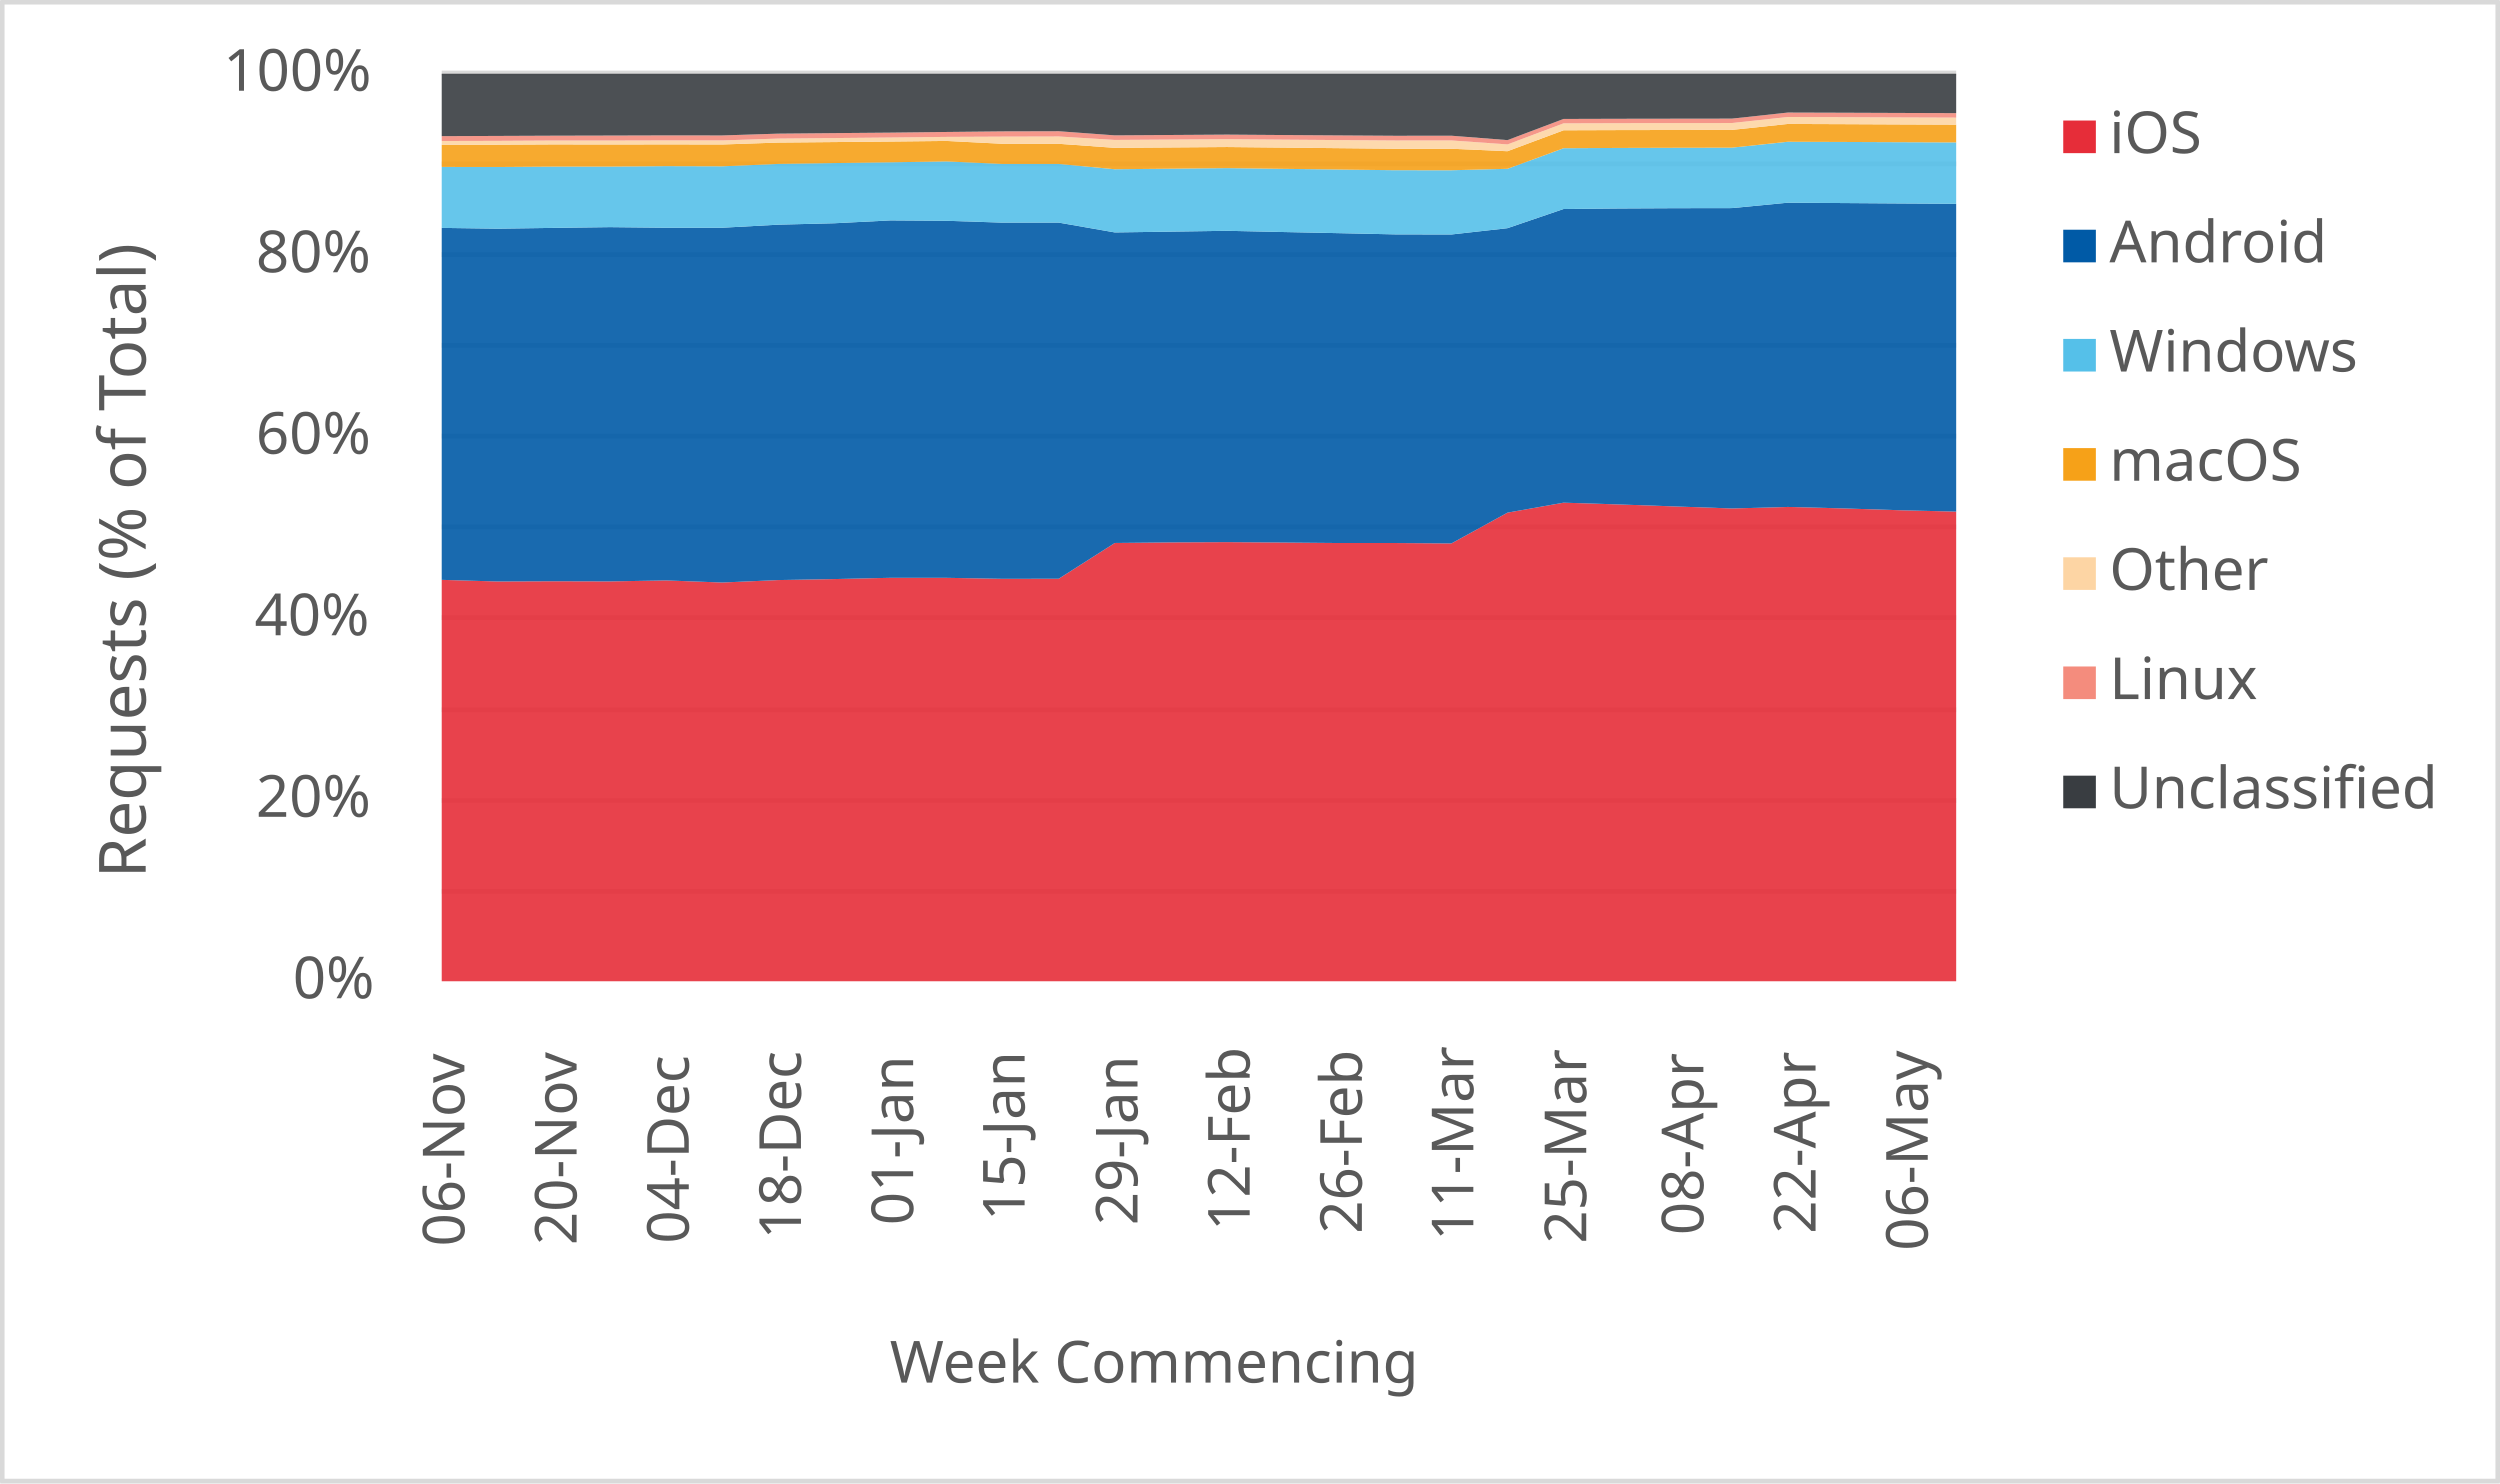
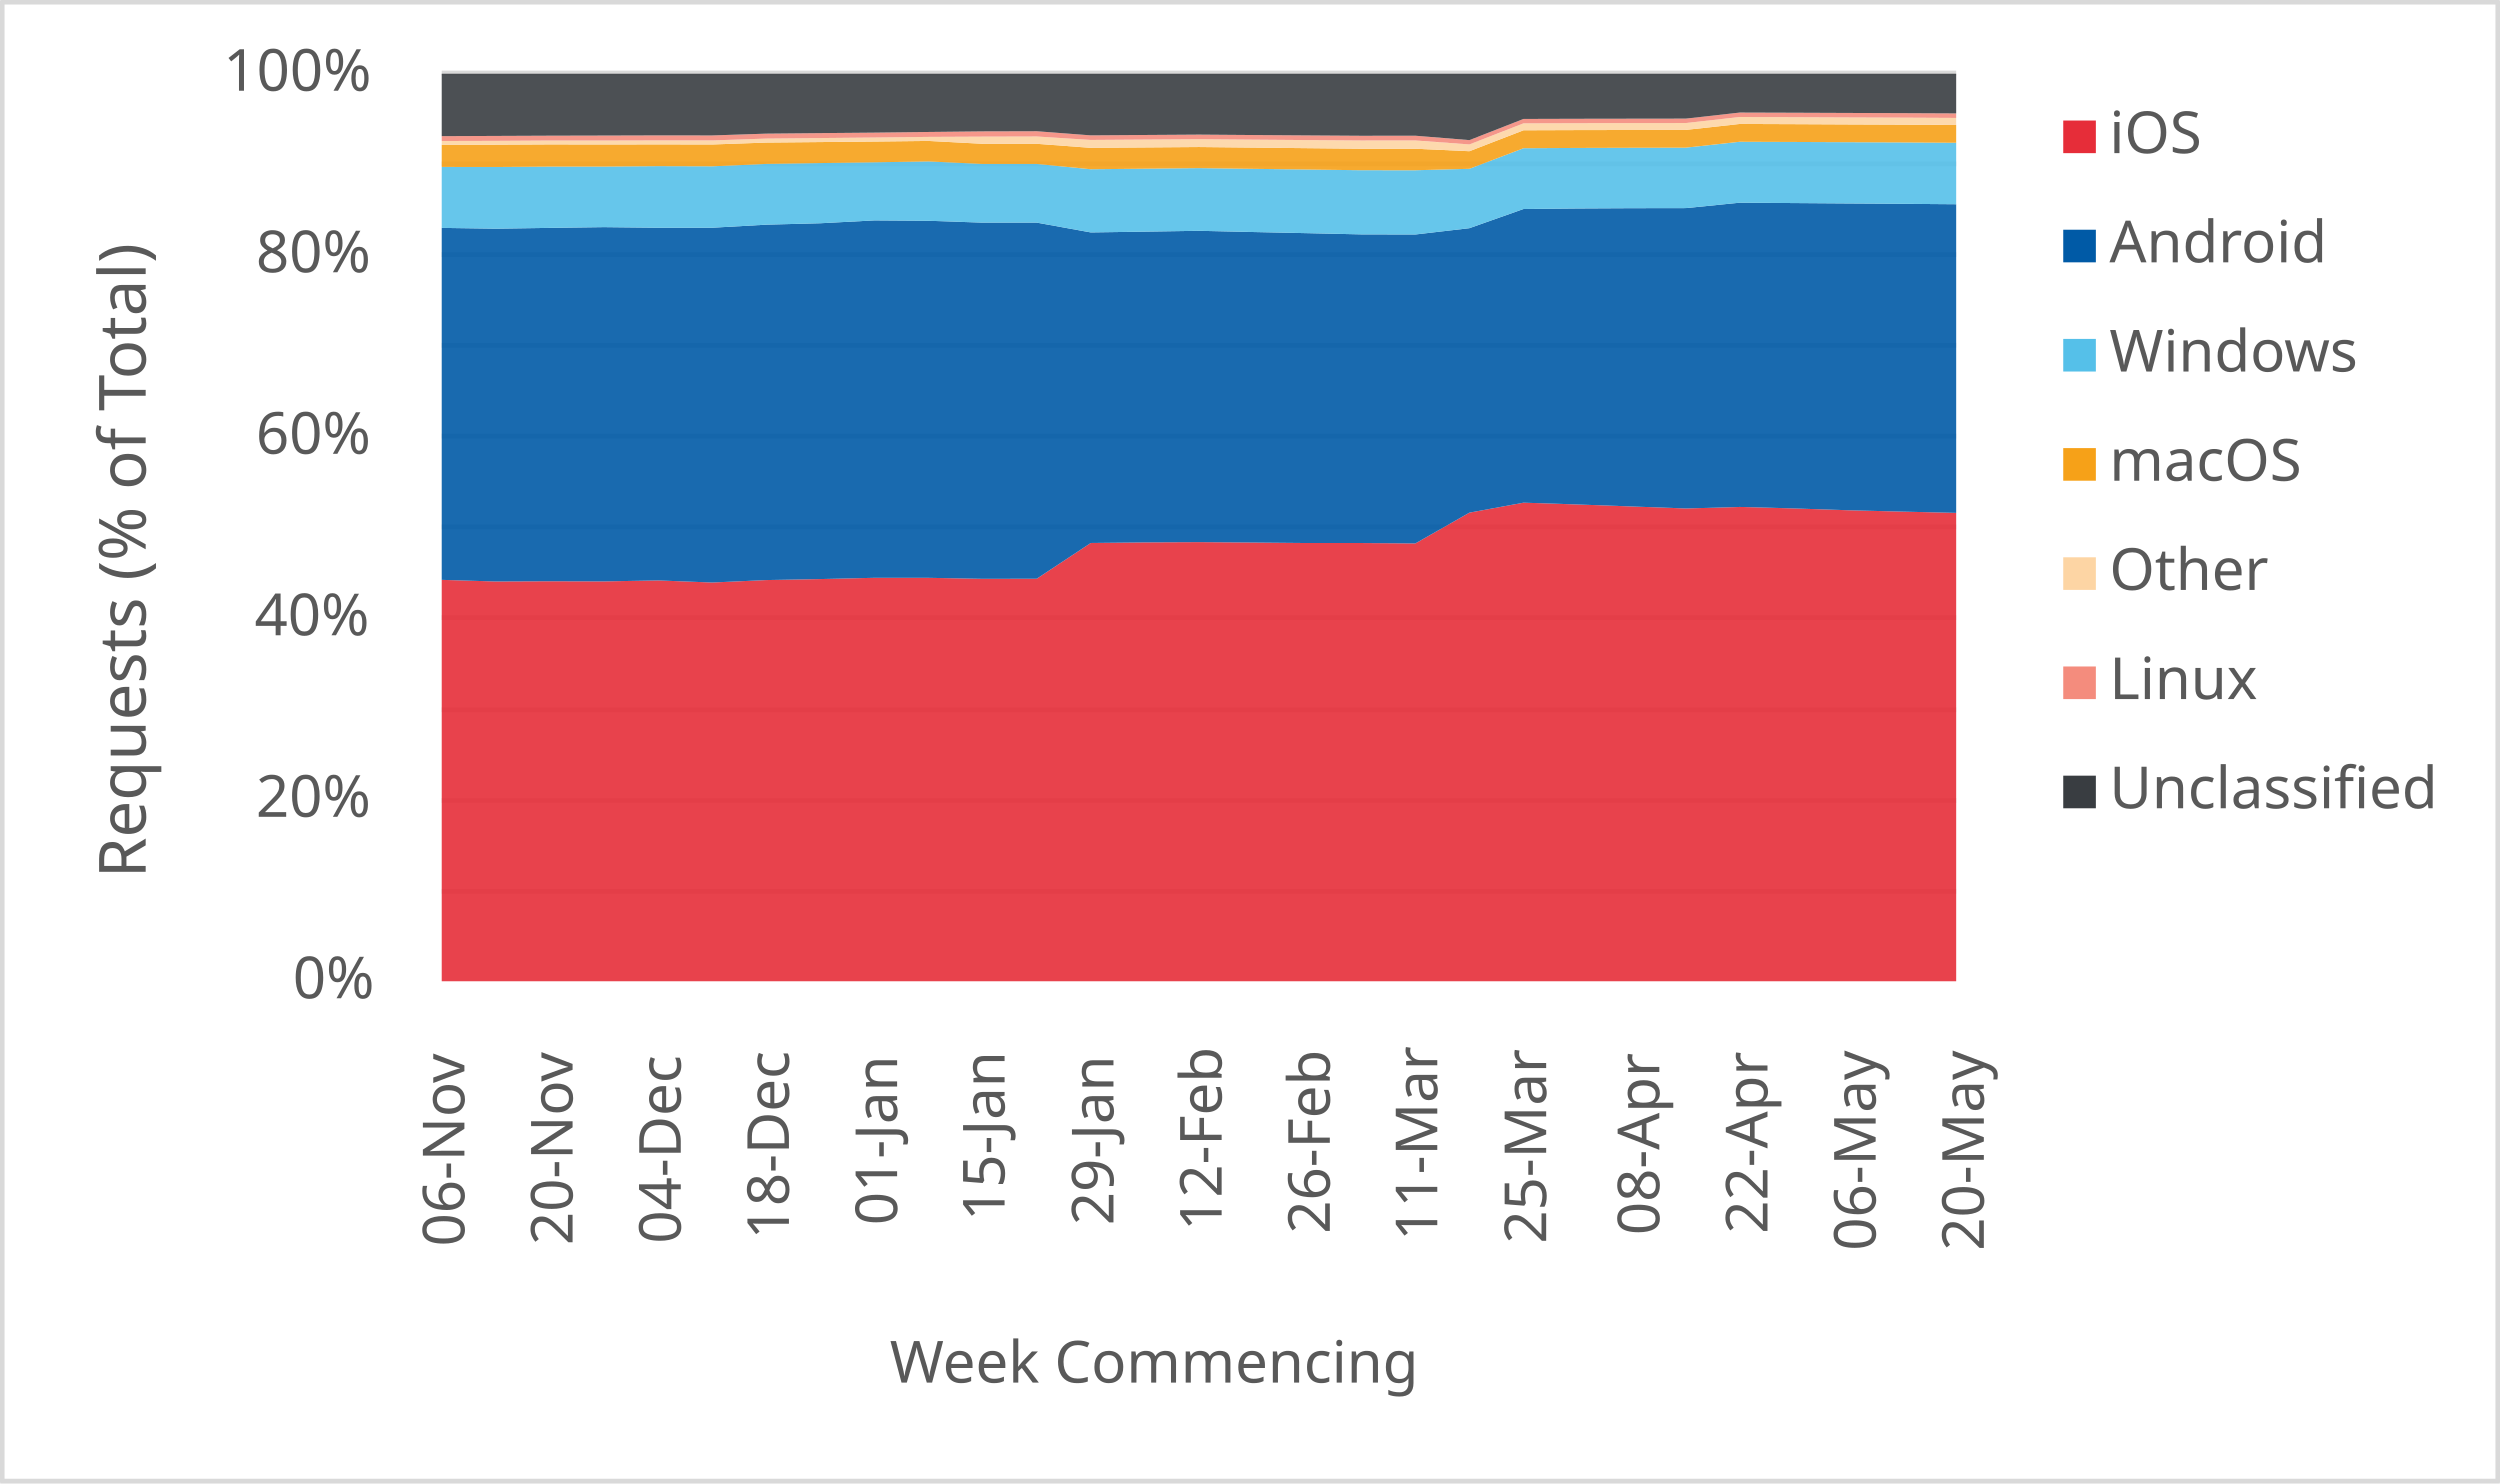
<svg xmlns="http://www.w3.org/2000/svg" width="1763" height="1046" xml:space="preserve" overflow="hidden">
  <defs>
    <clipPath id="clip0">
      <rect x="2917" y="346" width="1763" height="1046" />
    </clipPath>
  </defs>
  <g clip-path="url(#clip0)" transform="translate(-2917 -346)">
    <rect x="2918" y="347" width="1760" height="1043" fill="#FFFFFF" />
    <g>
      <path d="    M3228.5 974.532 4296.5 974.532    M3228.5 910.53 4296.5 910.53    M3228.5 846.528 4296.5 846.528    M3228.5 781.526 4296.5 781.526    M3228.5 717.524 4296.5 717.524    M3228.5 653.522 4296.5 653.522    M3228.5 589.52 4296.5 589.52    M3228.5 525.517 4296.5 525.517    M3228.5 461.515 4296.5 461.515    M3228.5 397.5 4296.5 397.5" stroke="#D9D9D9" stroke-width="3.438" stroke-linejoin="round" stroke-miterlimit="10" fill="none" />
    </g>
    <g>
      <path d="M 1038.5 4296.5 1038.5" stroke="#D9D9D9" stroke-width="3.438" stroke-linejoin="round" stroke-miterlimit="10" fill="none" fill-rule="evenodd" />
    </g>
    <g>
      <text fill="#595959" font-family="Verdana,sans-serif" font-weight="400" font-size="41" transform="matrix(6.12323e-17 -1 1 6.12323e-17 3244.5 1225)">06-Nov</text>
    </g>
    <g>
-       <text fill="#595959" font-family="Verdana,sans-serif" font-weight="400" font-size="41" transform="matrix(6.12323e-17 -1 1 6.12323e-17 3323.611 1224)">20-Nov</text>
+       <text fill="#595959" font-family="Verdana,sans-serif" font-weight="400" font-size="41" transform="matrix(6.12323e-17 -1 1 6.12323e-17 3320.786 1224)">20-Nov</text>
    </g>
    <g>
-       <text fill="#595959" font-family="Verdana,sans-serif" font-weight="400" font-size="41" transform="matrix(6.12323e-17 -1 1 6.12323e-17 3402.722 1223)">04-Dec</text>
+       <text fill="#595959" font-family="Verdana,sans-serif" font-weight="400" font-size="41" transform="matrix(6.12323e-17 -1 1 6.12323e-17 3397.071 1223)">04-Dec</text>
    </g>
    <g>
-       <text fill="#595959" font-family="Verdana,sans-serif" font-weight="400" font-size="41" transform="matrix(6.12323e-17 -1 1 6.12323e-17 3481.833 1220)">18-Dec</text>
+       <text fill="#595959" font-family="Verdana,sans-serif" font-weight="400" font-size="41" transform="matrix(6.12323e-17 -1 1 6.12323e-17 3473.357 1220)">18-Dec</text>
    </g>
    <g>
-       <text fill="#595959" font-family="Verdana,sans-serif" font-weight="400" font-size="41" transform="matrix(6.12323e-17 -1 1 6.12323e-17 3560.944 1210)">01-Jan</text>
+       <text fill="#595959" font-family="Verdana,sans-serif" font-weight="400" font-size="41" transform="matrix(6.12323e-17 -1 1 6.12323e-17 3549.643 1210)">01-Jan</text>
    </g>
    <g>
-       <text fill="#595959" font-family="Verdana,sans-serif" font-weight="400" font-size="41" transform="matrix(6.12323e-17 -1 1 6.12323e-17 3639.556 1207)">15-Jan</text>
+       <text fill="#595959" font-family="Verdana,sans-serif" font-weight="400" font-size="41" transform="matrix(6.12323e-17 -1 1 6.12323e-17 3625.429 1207)">15-Jan</text>
    </g>
    <g>
-       <text fill="#595959" font-family="Verdana,sans-serif" font-weight="400" font-size="41" transform="matrix(6.12323e-17 -1 1 6.12323e-17 3719.167 1210)">29-Jan</text>
+       <text fill="#595959" font-family="Verdana,sans-serif" font-weight="400" font-size="41" transform="matrix(6.12323e-17 -1 1 6.12323e-17 3702.214 1210)">29-Jan</text>
    </g>
    <g>
-       <text fill="#595959" font-family="Verdana,sans-serif" font-weight="400" font-size="41" transform="matrix(6.12323e-17 -1 1 6.12323e-17 3798.278 1214)">12-Feb</text>
+       <text fill="#595959" font-family="Verdana,sans-serif" font-weight="400" font-size="41" transform="matrix(6.12323e-17 -1 1 6.12323e-17 3778.5 1214)">12-Feb</text>
    </g>
    <g>
-       <text fill="#595959" font-family="Verdana,sans-serif" font-weight="400" font-size="41" transform="matrix(6.12323e-17 -1 1 6.12323e-17 3877.389 1216)">26-Feb</text>
+       <text fill="#595959" font-family="Verdana,sans-serif" font-weight="400" font-size="41" transform="matrix(6.12323e-17 -1 1 6.12323e-17 3854.786 1216)">26-Feb</text>
    </g>
    <g>
-       <text fill="#595959" font-family="Verdana,sans-serif" font-weight="400" font-size="41" transform="matrix(6.12323e-17 -1 1 6.12323e-17 3956 1221)">11-Mar</text>
+       <text fill="#595959" font-family="Verdana,sans-serif" font-weight="400" font-size="41" transform="matrix(6.12323e-17 -1 1 6.12323e-17 3930.571 1221)">11-Mar</text>
    </g>
    <g>
-       <text fill="#595959" font-family="Verdana,sans-serif" font-weight="400" font-size="41" transform="matrix(6.12323e-17 -1 1 6.12323e-17 4035.611 1223)">25-Mar</text>
+       <text fill="#595959" font-family="Verdana,sans-serif" font-weight="400" font-size="41" transform="matrix(6.12323e-17 -1 1 6.12323e-17 4007.357 1223)">25-Mar</text>
    </g>
    <g>
-       <text fill="#595959" font-family="Verdana,sans-serif" font-weight="400" font-size="41" transform="matrix(6.12323e-17 -1 1 6.12323e-17 4118.222 1217)">08-Apr</text>
+       <text fill="#595959" font-family="Verdana,sans-serif" font-weight="400" font-size="41" transform="matrix(6.12323e-17 -1 1 6.12323e-17 4087.143 1217)">08-Apr</text>
    </g>
    <g>
-       <text fill="#595959" font-family="Verdana,sans-serif" font-weight="400" font-size="41" transform="matrix(6.12323e-17 -1 1 6.12323e-17 4197.333 1216)">22-Apr</text>
+       <text fill="#595959" font-family="Verdana,sans-serif" font-weight="400" font-size="41" transform="matrix(6.12323e-17 -1 1 6.12323e-17 4163.429 1216)">22-Apr</text>
    </g>
    <g>
-       <text fill="#595959" font-family="Verdana,sans-serif" font-weight="400" font-size="41" transform="matrix(6.12323e-17 -1 1 6.12323e-17 4276.444 1228)">06-May</text>
+       <text fill="#595959" font-family="Verdana,sans-serif" font-weight="400" font-size="41" transform="matrix(6.12323e-17 -1 1 6.12323e-17 4239.714 1228)">06-May</text>
+     </g>
+     <g>
+       <text fill="#595959" font-family="Verdana,sans-serif" font-weight="400" font-size="41" transform="matrix(6.12323e-17 -1 1 6.12323e-17 4316 1228)">20-May</text>
    </g>
    <g>
      <text fill="#595959" font-family="Verdana,sans-serif" font-weight="400" font-size="41" transform="matrix(1 0 0 1 3123.5 1050)">0%</text>
    </g>
    <g>
      <text fill="#595959" font-family="Verdana,sans-serif" font-weight="400" font-size="41" transform="matrix(1 0 0 1 3097.5 922)">20%</text>
    </g>
    <g>
      <text fill="#595959" font-family="Verdana,sans-serif" font-weight="400" font-size="41" transform="matrix(1 0 0 1 3096.5 794)">40%</text>
    </g>
    <g>
      <text fill="#595959" font-family="Verdana,sans-serif" font-weight="400" font-size="41" transform="matrix(1 0 0 1 3097.5 666)">60%</text>
    </g>
    <g>
      <text fill="#595959" font-family="Verdana,sans-serif" font-weight="400" font-size="41" transform="matrix(1 0 0 1 3097.5 538)">80%</text>
    </g>
    <g>
      <text fill="#595959" font-family="Verdana,sans-serif" font-weight="400" font-size="41" transform="matrix(1 0 0 1 3074.5 410)">100%</text>
    </g>
    <g>
      <text fill="#595959" font-family="Verdana,sans-serif" font-weight="400" font-size="41" transform="matrix(1 0 0 1 3544.5 1321)">Week Commencing</text>
    </g>
    <g>
      <text fill="#595959" font-family="Verdana,sans-serif" font-weight="400" font-size="46" transform="matrix(6.12323e-17 -1 1 6.12323e-17 3019.73 965.25)">Requests (% of Total)</text>
    </g>
    <rect x="2918.5" y="347.5" width="1760" height="1043" stroke="#D9D9D9" stroke-width="3.438" stroke-linejoin="round" stroke-miterlimit="10" fill="none" />
    <g>
-       <path d="M3228.5 1038 3268.056 1038 3307.611 1038 3347.167 1038 3386.722 1038 3426.278 1038 3465.833 1038 3505.389 1038 3544.944 1038 3584.5 1038 3624.056 1038 3663.611 1038 3703.167 1038 3742.722 1038 3782.278 1038 3821.833 1038 3861.389 1038 3900.944 1038 3940.5 1038 3980.056 1038 4019.611 1038 4059.167 1038 4098.722 1038 4138.278 1038 4177.833 1038 4217.389 1038 4256.944 1038 4296.5 1038 4296.5 706.787 4256.944 705.825 4217.389 704.543 4177.833 703.499 4138.278 704.569 4098.722 703.161 4059.167 701.758 4019.611 700.487 3980.056 707.525 3940.5 729.24 3900.944 728.934 3861.389 728.947 3821.833 728.59 3782.278 728.306 3742.722 728.498 3703.167 728.908 3663.611 754.118 3624.056 754.176 3584.5 753.479 3544.944 753.466 3505.389 754.354 3465.833 755.064 3426.278 756.794 3386.722 755.31 3347.167 756.011 3307.611 755.895 3268.056 756.065 3228.5 754.912 3228.5 1038Z" fill="#e62d39" opacity="0.9" />
+       <path d="M3228.5 1038 3266.643 1038 3304.786 1038 3342.929 1038 3381.071 1038 3419.214 1038 3457.357 1038 3495.5 1038 3533.643 1038 3571.786 1038 3609.929 1038 3648.071 1038 3686.214 1038 3724.357 1038 3762.5 1038 3800.643 1038 3838.786 1038 3876.929 1038 3915.071 1038 3953.214 1038 3991.357 1038 4029.5 1038 4067.643 1038 4105.786 1038 4143.929 1038 4182.071 1038 4220.214 1038 4258.357 1038 4296.5 1038 4296.5 707.677 4258.357 706.787 4220.214 705.825 4182.071 704.543 4143.929 703.499 4105.786 704.569 4067.643 703.161 4029.5 701.758 3991.357 700.487 3953.214 707.525 3915.071 729.24 3876.929 728.934 3838.786 728.947 3800.643 728.59 3762.5 728.306 3724.357 728.498 3686.214 728.908 3648.071 754.118 3609.929 754.176 3571.786 753.479 3533.643 753.466 3495.5 754.354 3457.357 755.064 3419.214 756.794 3381.071 755.31 3342.929 756.011 3304.786 755.895 3266.643 756.065 3228.5 754.912 3228.5 1038Z" fill="#e62d39" opacity="0.9" />
    </g>
    <g>
-       <path d="M3228.5 754.912 3268.056 756.065 3307.611 755.895 3347.167 756.011 3386.722 755.31 3426.278 756.794 3465.833 755.064 3505.389 754.354 3544.944 753.466 3584.5 753.479 3624.056 754.176 3663.611 754.118 3703.167 728.908 3742.722 728.498 3782.278 728.306 3821.833 728.59 3861.389 728.947 3900.944 728.934 3940.5 729.24 3980.056 707.525 4019.611 700.487 4059.167 701.758 4098.722 703.161 4138.278 704.569 4177.833 703.499 4217.389 704.543 4256.944 705.825 4296.5 706.787 4296.5 489.723 4256.944 489.482 4217.389 489.196 4177.833 488.939 4138.278 492.751 4098.722 492.816 4059.167 493.016 4019.611 493.393 3980.056 506.915 3940.5 511.365 3900.944 511.285 3861.389 510.428 3821.833 509.62 3782.278 508.761 3742.722 509.353 3703.167 509.91 3663.611 502.983 3624.056 503.001 3584.5 501.707 3544.944 501.422 3505.389 503.439 3465.833 504.431 3426.278 506.598 3386.722 506.612 3347.167 506.175 3307.611 506.701 3268.056 507.274 3228.5 506.706 3228.5 754.912Z" fill="#005aa6" opacity="0.9" />
+       <path d="M3228.5 754.912 3266.643 756.065 3304.786 755.895 3342.929 756.011 3381.071 755.31 3419.214 756.794 3457.357 755.064 3495.5 754.354 3533.643 753.466 3571.786 753.479 3609.929 754.176 3648.071 754.118 3686.214 728.908 3724.357 728.498 3762.5 728.306 3800.643 728.59 3838.786 728.947 3876.929 728.934 3915.071 729.24 3953.214 707.525 3991.357 700.487 4029.5 701.758 4067.643 703.161 4105.786 704.569 4143.929 703.499 4182.071 704.543 4220.214 705.825 4258.357 706.787 4296.5 707.677 4296.5 490.033 4258.357 489.723 4220.214 489.482 4182.071 489.196 4143.929 488.939 4105.786 492.751 4067.643 492.816 4029.5 493.016 3991.357 493.393 3953.214 506.915 3915.071 511.365 3876.929 511.285 3838.786 510.428 3800.643 509.62 3762.5 508.761 3724.357 509.353 3686.214 509.91 3648.071 502.983 3609.929 503.001 3571.786 501.707 3533.643 501.422 3495.5 503.439 3457.357 504.431 3419.214 506.598 3381.071 506.612 3342.929 506.175 3304.786 506.701 3266.643 507.274 3228.5 506.706 3228.5 754.912Z" fill="#005aa6" opacity="0.9" />
    </g>
    <g>
-       <path d="M3228.5 506.706 3268.056 507.274 3307.611 506.701 3347.167 506.175 3386.722 506.612 3426.278 506.598 3465.833 504.431 3505.389 503.439 3544.944 501.422 3584.5 501.707 3624.056 503.001 3663.611 502.983 3703.167 509.91 3742.722 509.353 3782.278 508.761 3821.833 509.62 3861.389 510.428 3900.944 511.285 3940.5 511.365 3980.056 506.915 4019.611 493.393 4059.167 493.016 4098.722 492.816 4138.278 492.751 4177.833 488.939 4217.389 489.196 4256.944 489.482 4296.5 489.723 4296.5 446.446 4256.944 446.281 4217.389 446.105 4177.833 445.964 4138.278 450.122 4098.722 450.198 4059.167 450.316 4019.611 450.535 3980.056 465.04 3940.5 466.061 3900.944 466.04 3861.389 465.546 3821.833 465.06 3782.278 464.562 3742.722 464.956 3703.167 465.352 3663.611 461.616 3624.056 461.616 3584.5 459.83 3544.944 460.45 3505.389 460.991 3465.833 461.58 3426.278 463.284 3386.722 463.162 3347.167 463.486 3307.611 463.49 3268.056 463.786 3228.5 463.732 3228.5 506.706Z" fill="#55c0e9" opacity="0.9" />
+       <path d="M3228.5 506.706 3266.643 507.274 3304.786 506.701 3342.929 506.175 3381.071 506.612 3419.214 506.598 3457.357 504.431 3495.5 503.439 3533.643 501.422 3571.786 501.707 3609.929 503.001 3648.071 502.983 3686.214 509.91 3724.357 509.353 3762.5 508.761 3800.643 509.62 3838.786 510.428 3876.929 511.285 3915.071 511.365 3953.214 506.915 3991.357 493.393 4029.5 493.016 4067.643 492.816 4105.786 492.751 4143.929 488.939 4182.071 489.196 4220.214 489.482 4258.357 489.723 4296.5 490.033 4296.5 446.676 4258.357 446.446 4220.214 446.281 4182.071 446.105 4143.929 445.964 4105.786 450.122 4067.643 450.198 4029.5 450.316 3991.357 450.535 3953.214 465.04 3915.071 466.061 3876.929 466.04 3838.786 465.546 3800.643 465.06 3762.5 464.562 3724.357 464.956 3686.214 465.352 3648.071 461.616 3609.929 461.616 3571.786 459.83 3533.643 460.45 3495.5 460.991 3457.357 461.58 3419.214 463.284 3381.071 463.162 3342.929 463.486 3304.786 463.49 3266.643 463.786 3228.5 463.732 3228.5 506.706Z" fill="#55c0e9" opacity="0.9" />
    </g>
    <g>
-       <path d="M3228.5 463.732 3268.056 463.786 3307.611 463.49 3347.167 463.486 3386.722 463.162 3426.278 463.284 3465.833 461.58 3505.389 460.991 3544.944 460.45 3584.5 459.83 3624.056 461.616 3663.611 461.616 3703.167 465.352 3742.722 464.956 3782.278 464.562 3821.833 465.06 3861.389 465.546 3900.944 466.04 3940.5 466.061 3980.056 465.04 4019.611 450.535 4059.167 450.316 4098.722 450.198 4138.278 450.122 4177.833 445.964 4217.389 446.105 4256.944 446.281 4296.5 446.446 4296.5 433.914 4256.944 433.751 4217.389 433.559 4177.833 433.401 4138.278 437.613 4098.722 437.667 4059.167 437.737 4019.611 437.874 3980.056 452.637 3940.5 450.906 3900.944 450.885 3861.389 450.487 3821.833 450.087 3782.278 449.68 3742.722 449.972 3703.167 450.26 3663.611 447.404 3624.056 447.398 3584.5 445.385 3544.944 445.82 3505.389 446.182 3465.833 446.543 3426.278 447.892 3386.722 447.827 3347.167 447.896 3307.611 447.832 3268.056 448.042 3228.5 448.112 3228.5 463.732Z" fill="#f6a118" opacity="0.9" />
+       <path d="M3228.5 463.732 3266.643 463.786 3304.786 463.49 3342.929 463.486 3381.071 463.162 3419.214 463.284 3457.357 461.58 3495.5 460.991 3533.643 460.45 3571.786 459.83 3609.929 461.616 3648.071 461.616 3686.214 465.352 3724.357 464.956 3762.5 464.562 3800.643 465.06 3838.786 465.546 3876.929 466.04 3915.071 466.061 3953.214 465.04 3991.357 450.535 4029.5 450.316 4067.643 450.198 4105.786 450.122 4143.929 445.964 4182.071 446.105 4220.214 446.281 4258.357 446.446 4296.5 446.676 4296.5 434.131 4258.357 433.914 4220.214 433.751 4182.071 433.559 4143.929 433.401 4105.786 437.613 4067.643 437.667 4029.5 437.737 3991.357 437.874 3953.214 452.637 3915.071 450.906 3876.929 450.885 3838.786 450.487 3800.643 450.087 3762.5 449.68 3724.357 449.972 3686.214 450.26 3648.071 447.404 3609.929 447.398 3571.786 445.385 3533.643 445.82 3495.5 446.182 3457.357 446.543 3419.214 447.892 3381.071 447.827 3342.929 447.896 3304.786 447.832 3266.643 448.042 3228.5 448.112 3228.5 463.732Z" fill="#f6a118" opacity="0.9" />
    </g>
    <g>
-       <path d="M3228.5 448.112 3268.056 448.042 3307.611 447.832 3347.167 447.896 3386.722 447.827 3426.278 447.892 3465.833 446.543 3505.389 446.182 3544.944 445.82 3584.5 445.385 3624.056 447.398 3663.611 447.404 3703.167 450.26 3742.722 449.972 3782.278 449.68 3821.833 450.087 3861.389 450.487 3900.944 450.885 3940.5 450.906 3980.056 452.637 4019.611 437.874 4059.167 437.737 4098.722 437.667 4138.278 437.613 4177.833 433.401 4217.389 433.559 4256.944 433.751 4296.5 433.914 4296.5 428.961 4256.944 428.811 4217.389 428.642 4177.833 428.504 4138.278 432.754 4098.722 432.806 4059.167 432.868 4019.611 432.988 3980.056 447.861 3940.5 445.05 3900.944 445.084 3861.389 444.782 3821.833 444.476 3782.278 444.146 3742.722 444.412 3703.167 444.684 3663.611 442.251 3624.056 442.35 3584.5 442.54 3544.944 442.98 3505.389 443.356 3465.833 443.726 3426.278 445.031 3386.722 445.007 3347.167 445.109 3307.611 445.086 3268.056 445.335 3228.5 445.445 3228.5 448.112Z" fill="#fdd5a4" opacity="0.9" />
+       <path d="M3228.5 448.112 3266.643 448.042 3304.786 447.832 3342.929 447.896 3381.071 447.827 3419.214 447.892 3457.357 446.543 3495.5 446.182 3533.643 445.82 3571.786 445.385 3609.929 447.398 3648.071 447.404 3686.214 450.26 3724.357 449.972 3762.5 449.68 3800.643 450.087 3838.786 450.487 3876.929 450.885 3915.071 450.906 3953.214 452.637 3991.357 437.874 4029.5 437.737 4067.643 437.667 4105.786 437.613 4143.929 433.401 4182.071 433.559 4220.214 433.751 4258.357 433.914 4296.5 434.131 4296.5 429.161 4258.357 428.961 4220.214 428.811 4182.071 428.642 4143.929 428.504 4105.786 432.754 4067.643 432.806 4029.5 432.868 3991.357 432.988 3953.214 447.861 3915.071 445.05 3876.929 445.084 3838.786 444.782 3800.643 444.476 3762.5 444.146 3724.357 444.412 3686.214 444.684 3648.071 442.251 3609.929 442.35 3571.786 442.54 3533.643 442.98 3495.5 443.356 3457.357 443.726 3419.214 445.031 3381.071 445.007 3342.929 445.109 3304.786 445.086 3266.643 445.335 3228.5 445.445 3228.5 448.112Z" fill="#fdd5a4" opacity="0.9" />
    </g>
    <g>
-       <path d="M3228.5 445.445 3268.056 445.335 3307.611 445.086 3347.167 445.109 3386.722 445.007 3426.278 445.031 3465.833 443.726 3505.389 443.356 3544.944 442.98 3584.5 442.54 3624.056 442.35 3663.611 442.251 3703.167 444.684 3742.722 444.412 3782.278 444.146 3821.833 444.476 3861.389 444.782 3900.944 445.084 3940.5 445.05 3980.056 447.861 4019.611 432.988 4059.167 432.868 4098.722 432.806 4138.278 432.754 4177.833 428.504 4217.389 428.642 4256.944 428.811 4296.5 428.961 4296.5 425.787 4256.944 425.651 4217.389 425.495 4177.833 425.372 4138.278 429.648 4098.722 429.7 4059.167 429.763 4019.611 429.881 3980.056 444.821 3940.5 441.703 3900.944 441.754 3861.389 441.492 3821.833 441.225 3782.278 440.93 3742.722 441.19 3703.167 441.461 3663.611 438.542 3624.056 438.643 3584.5 439.063 3544.944 439.532 3505.389 439.873 3465.833 440.246 3426.278 441.515 3386.722 441.478 3347.167 441.59 3307.611 441.685 3268.056 441.854 3228.5 442.023 3228.5 445.445Z" fill="#f48c7d" opacity="0.9" />
+       <path d="M3228.5 445.445 3266.643 445.335 3304.786 445.086 3342.929 445.109 3381.071 445.007 3419.214 445.031 3457.357 443.726 3495.5 443.356 3533.643 442.98 3571.786 442.54 3609.929 442.35 3648.071 442.251 3686.214 444.684 3724.357 444.412 3762.5 444.146 3800.643 444.476 3838.786 444.782 3876.929 445.084 3915.071 445.05 3953.214 447.861 3991.357 432.988 4029.5 432.868 4067.643 432.806 4105.786 432.754 4143.929 428.504 4182.071 428.642 4220.214 428.811 4258.357 428.961 4296.5 429.161 4296.5 425.972 4258.357 425.787 4220.214 425.651 4182.071 425.495 4143.929 425.372 4105.786 429.648 4067.643 429.7 4029.5 429.763 3991.357 429.881 3953.214 444.821 3915.071 441.703 3876.929 441.754 3838.786 441.492 3800.643 441.225 3762.5 440.93 3724.357 441.19 3686.214 441.461 3648.071 438.542 3609.929 438.643 3571.786 439.063 3533.643 439.532 3495.5 439.873 3457.357 440.246 3419.214 441.515 3381.071 441.478 3342.929 441.59 3304.786 441.685 3266.643 441.854 3228.5 442.023 3228.5 445.445Z" fill="#f48c7d" opacity="0.9" />
    </g>
    <g>
-       <path d="M3228.5 442.023 3268.056 441.854 3307.611 441.685 3347.167 441.59 3386.722 441.478 3426.278 441.515 3465.833 440.246 3505.389 439.873 3544.944 439.532 3584.5 439.063 3624.056 438.643 3663.611 438.542 3703.167 441.461 3742.722 441.19 3782.278 440.93 3821.833 441.225 3861.389 441.492 3900.944 441.754 3940.5 441.703 3980.056 444.821 4019.611 429.881 4059.167 429.763 4098.722 429.7 4138.278 429.648 4177.833 425.372 4217.389 425.495 4256.944 425.651 4296.5 425.787 4296.5 398 4256.944 398 4217.389 398 4177.833 398 4138.278 398 4098.722 398 4059.167 398 4019.611 398 3980.056 398 3940.5 398 3900.944 398 3861.389 398 3821.833 398 3782.278 398 3742.722 398 3703.167 398 3663.611 398 3624.056 398 3584.5 398 3544.944 398 3505.389 398 3465.833 398 3426.278 398 3386.722 398 3347.167 398 3307.611 398 3268.056 398 3228.5 398 3228.5 442.023Z" fill="#393d41" opacity="0.9" />
+       <path d="M3228.5 442.023 3266.643 441.854 3304.786 441.685 3342.929 441.59 3381.071 441.478 3419.214 441.515 3457.357 440.246 3495.5 439.873 3533.643 439.532 3571.786 439.063 3609.929 438.643 3648.071 438.542 3686.214 441.461 3724.357 441.19 3762.5 440.93 3800.643 441.225 3838.786 441.492 3876.929 441.754 3915.071 441.703 3953.214 444.821 3991.357 429.881 4029.5 429.763 4067.643 429.7 4105.786 429.648 4143.929 425.372 4182.071 425.495 4220.214 425.651 4258.357 425.787 4296.5 425.972 4296.5 398 4258.357 398 4220.214 398 4182.071 398 4143.929 398 4105.786 398 4067.643 398 4029.5 398 3991.357 398 3953.214 398 3915.071 398 3876.929 398 3838.786 398 3800.643 398 3762.5 398 3724.357 398 3686.214 398 3648.071 398 3609.929 398 3571.786 398 3533.643 398 3495.5 398 3457.357 398 3419.214 398 3381.071 398 3342.929 398 3304.786 398 3266.643 398 3228.5 398 3228.5 442.023Z" fill="#393d41" opacity="0.9" />
    </g>
    <g>
      <rect x="4372" y="431" width="23" height="23" fill="#e62d39" />
    </g>
    <g>
      <text fill="#595959" font-family="Verdana,sans-serif" font-weight="400" font-size="41" transform="matrix(1 0 0 1 4404.56 454)">iOS</text>
    </g>
    <g>
      <rect x="4372" y="508" width="23" height="23" fill="#005aa6" />
    </g>
    <g>
      <text fill="#595959" font-family="Verdana,sans-serif" font-weight="400" font-size="41" transform="matrix(1 0 0 1 4404.56 531)">Android</text>
    </g>
    <g>
      <rect x="4372" y="585" width="23" height="23" fill="#55c0e9" />
    </g>
    <g>
      <text fill="#595959" font-family="Verdana,sans-serif" font-weight="400" font-size="41" transform="matrix(1 0 0 1 4404.56 608)">Windows</text>
    </g>
    <g>
      <rect x="4372" y="662" width="23" height="23" fill="#f6a118" />
    </g>
    <g>
      <text fill="#595959" font-family="Verdana,sans-serif" font-weight="400" font-size="41" transform="matrix(1 0 0 1 4404.56 685)">macOS</text>
    </g>
    <g>
      <rect x="4372" y="739" width="23" height="23" fill="#fdd5a4" />
    </g>
    <g>
      <text fill="#595959" font-family="Verdana,sans-serif" font-weight="400" font-size="41" transform="matrix(1 0 0 1 4404.56 762)">Other</text>
    </g>
    <g>
      <rect x="4372" y="816" width="23" height="23" fill="#f48c7d" />
    </g>
    <g>
      <text fill="#595959" font-family="Verdana,sans-serif" font-weight="400" font-size="41" transform="matrix(1 0 0 1 4404.56 839)">Linux</text>
    </g>
    <g>
      <rect x="4372" y="893" width="23" height="23" fill="#393d41" />
    </g>
    <g>
      <text fill="#595959" font-family="Verdana,sans-serif" font-weight="400" font-size="41" transform="matrix(1 0 0 1 4404.56 916)">Unclassified</text>
    </g>
  </g>
</svg>
